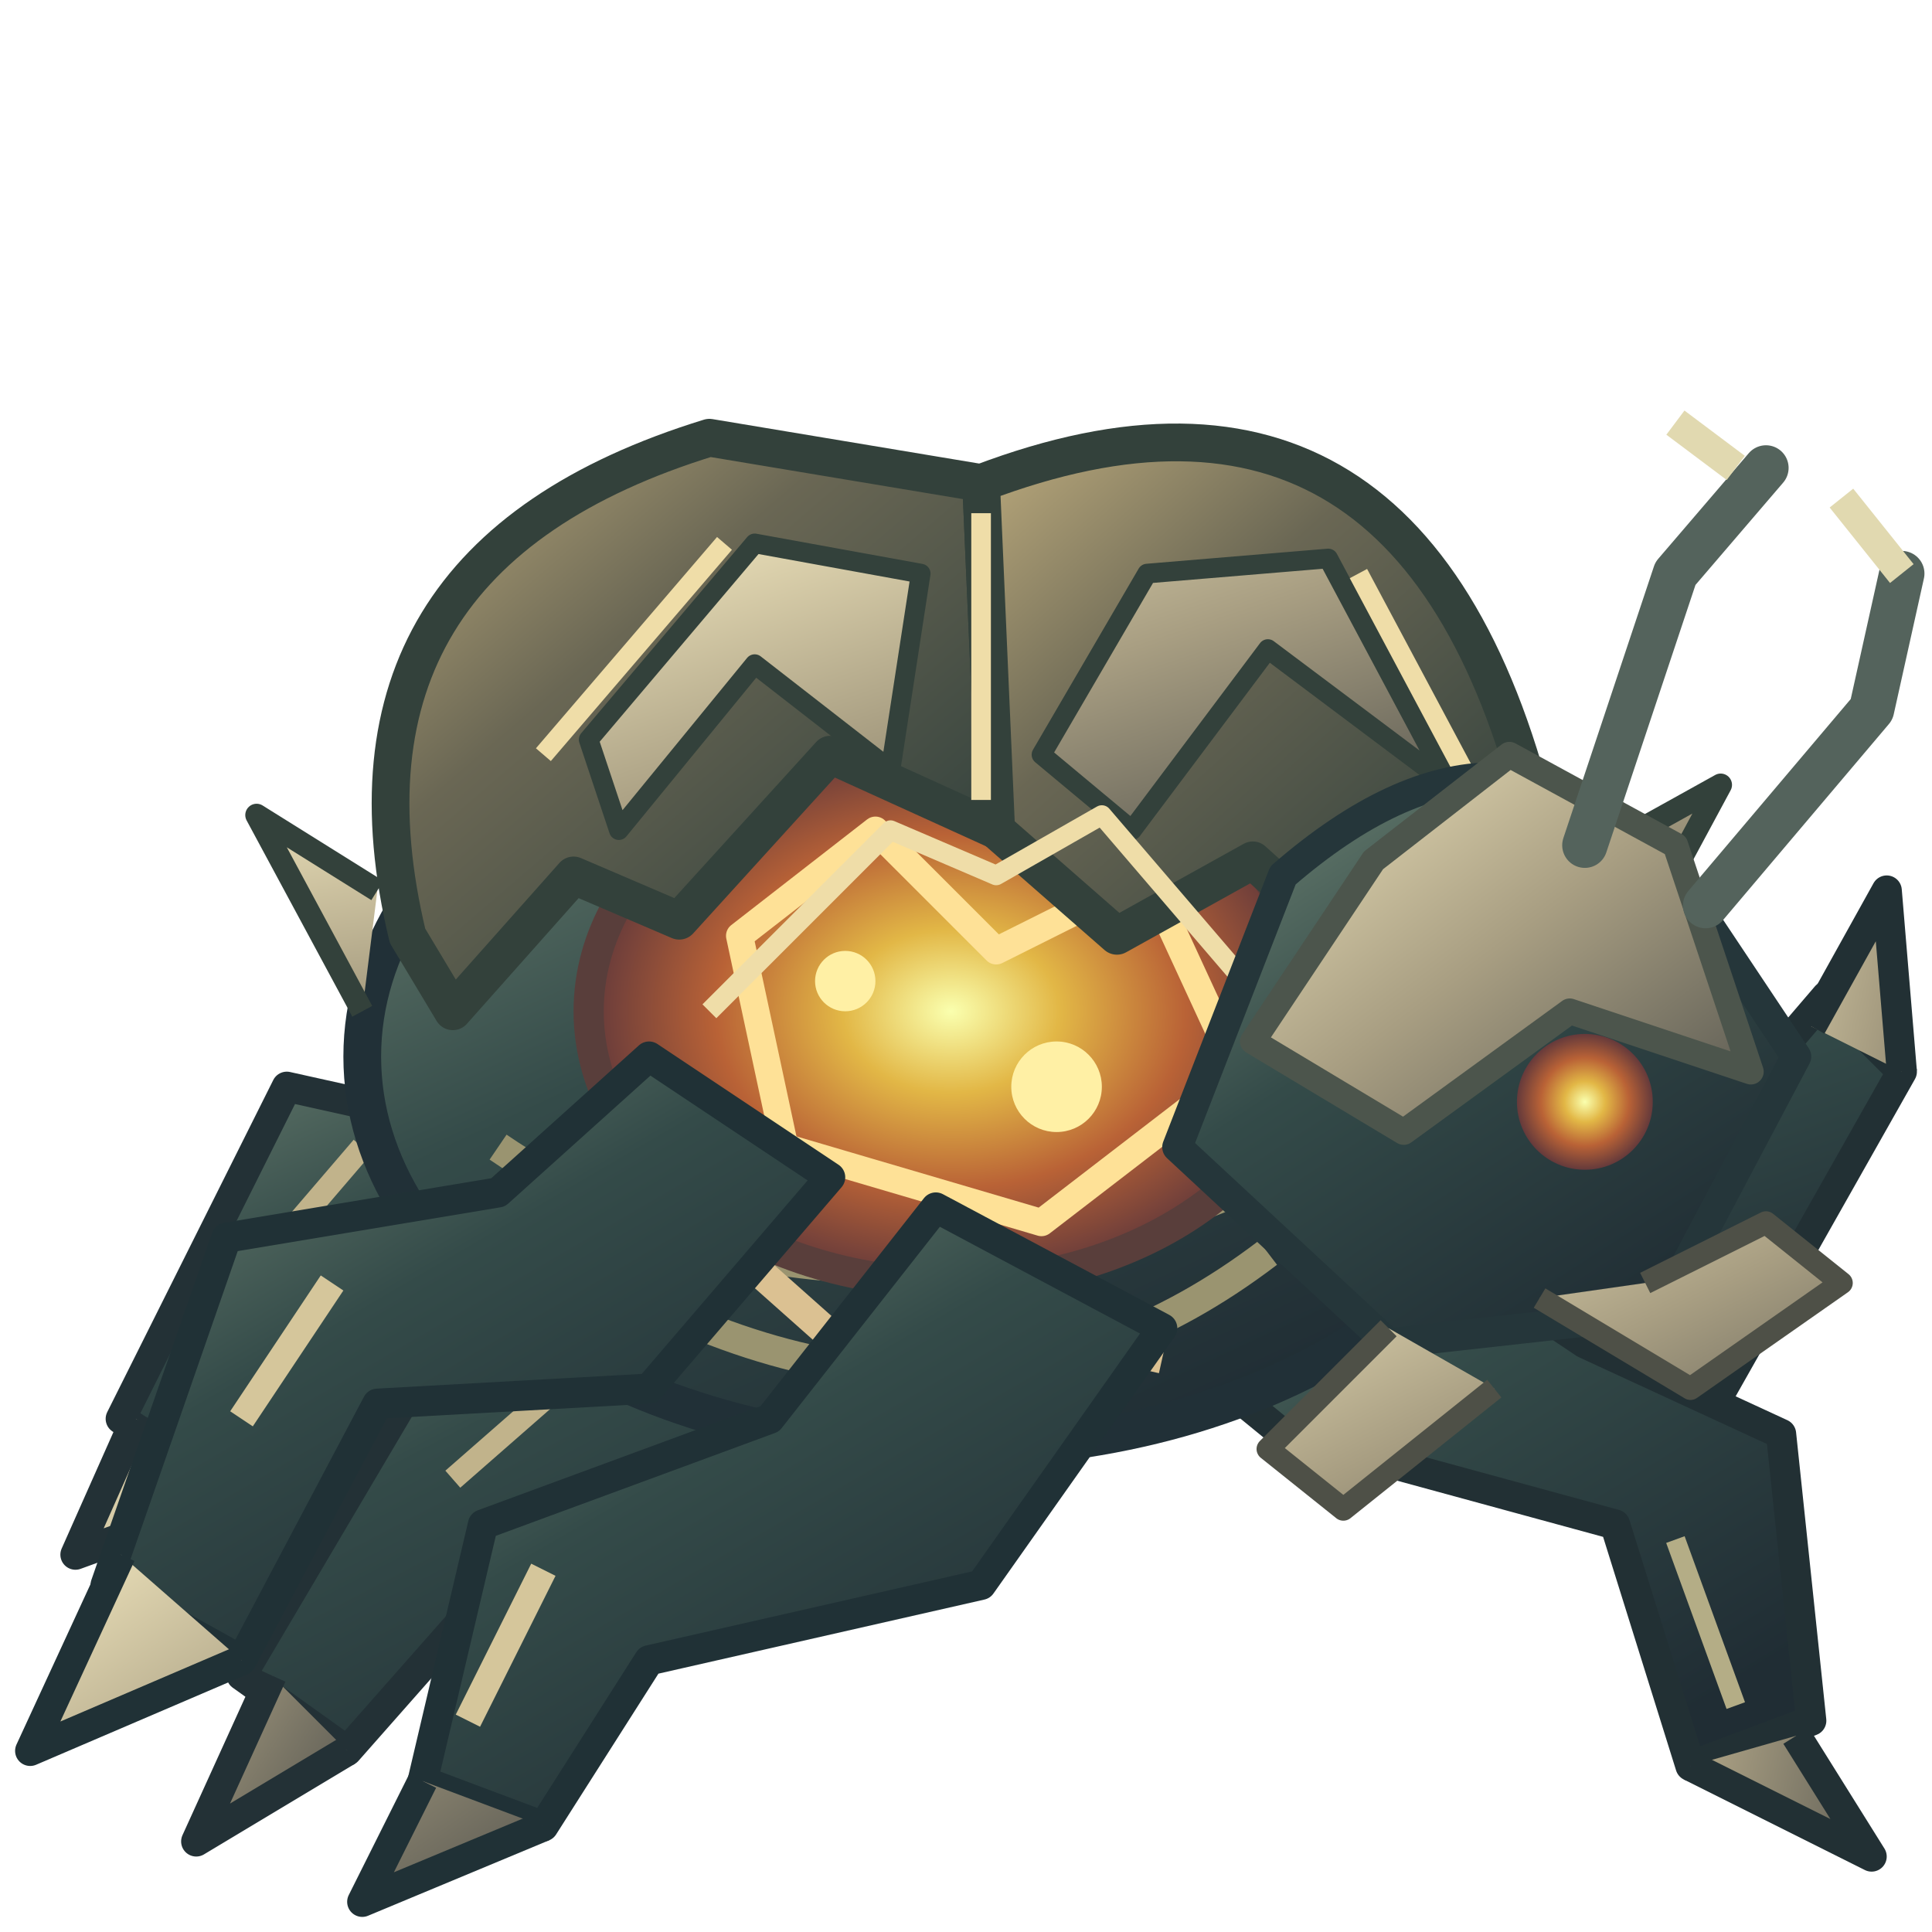
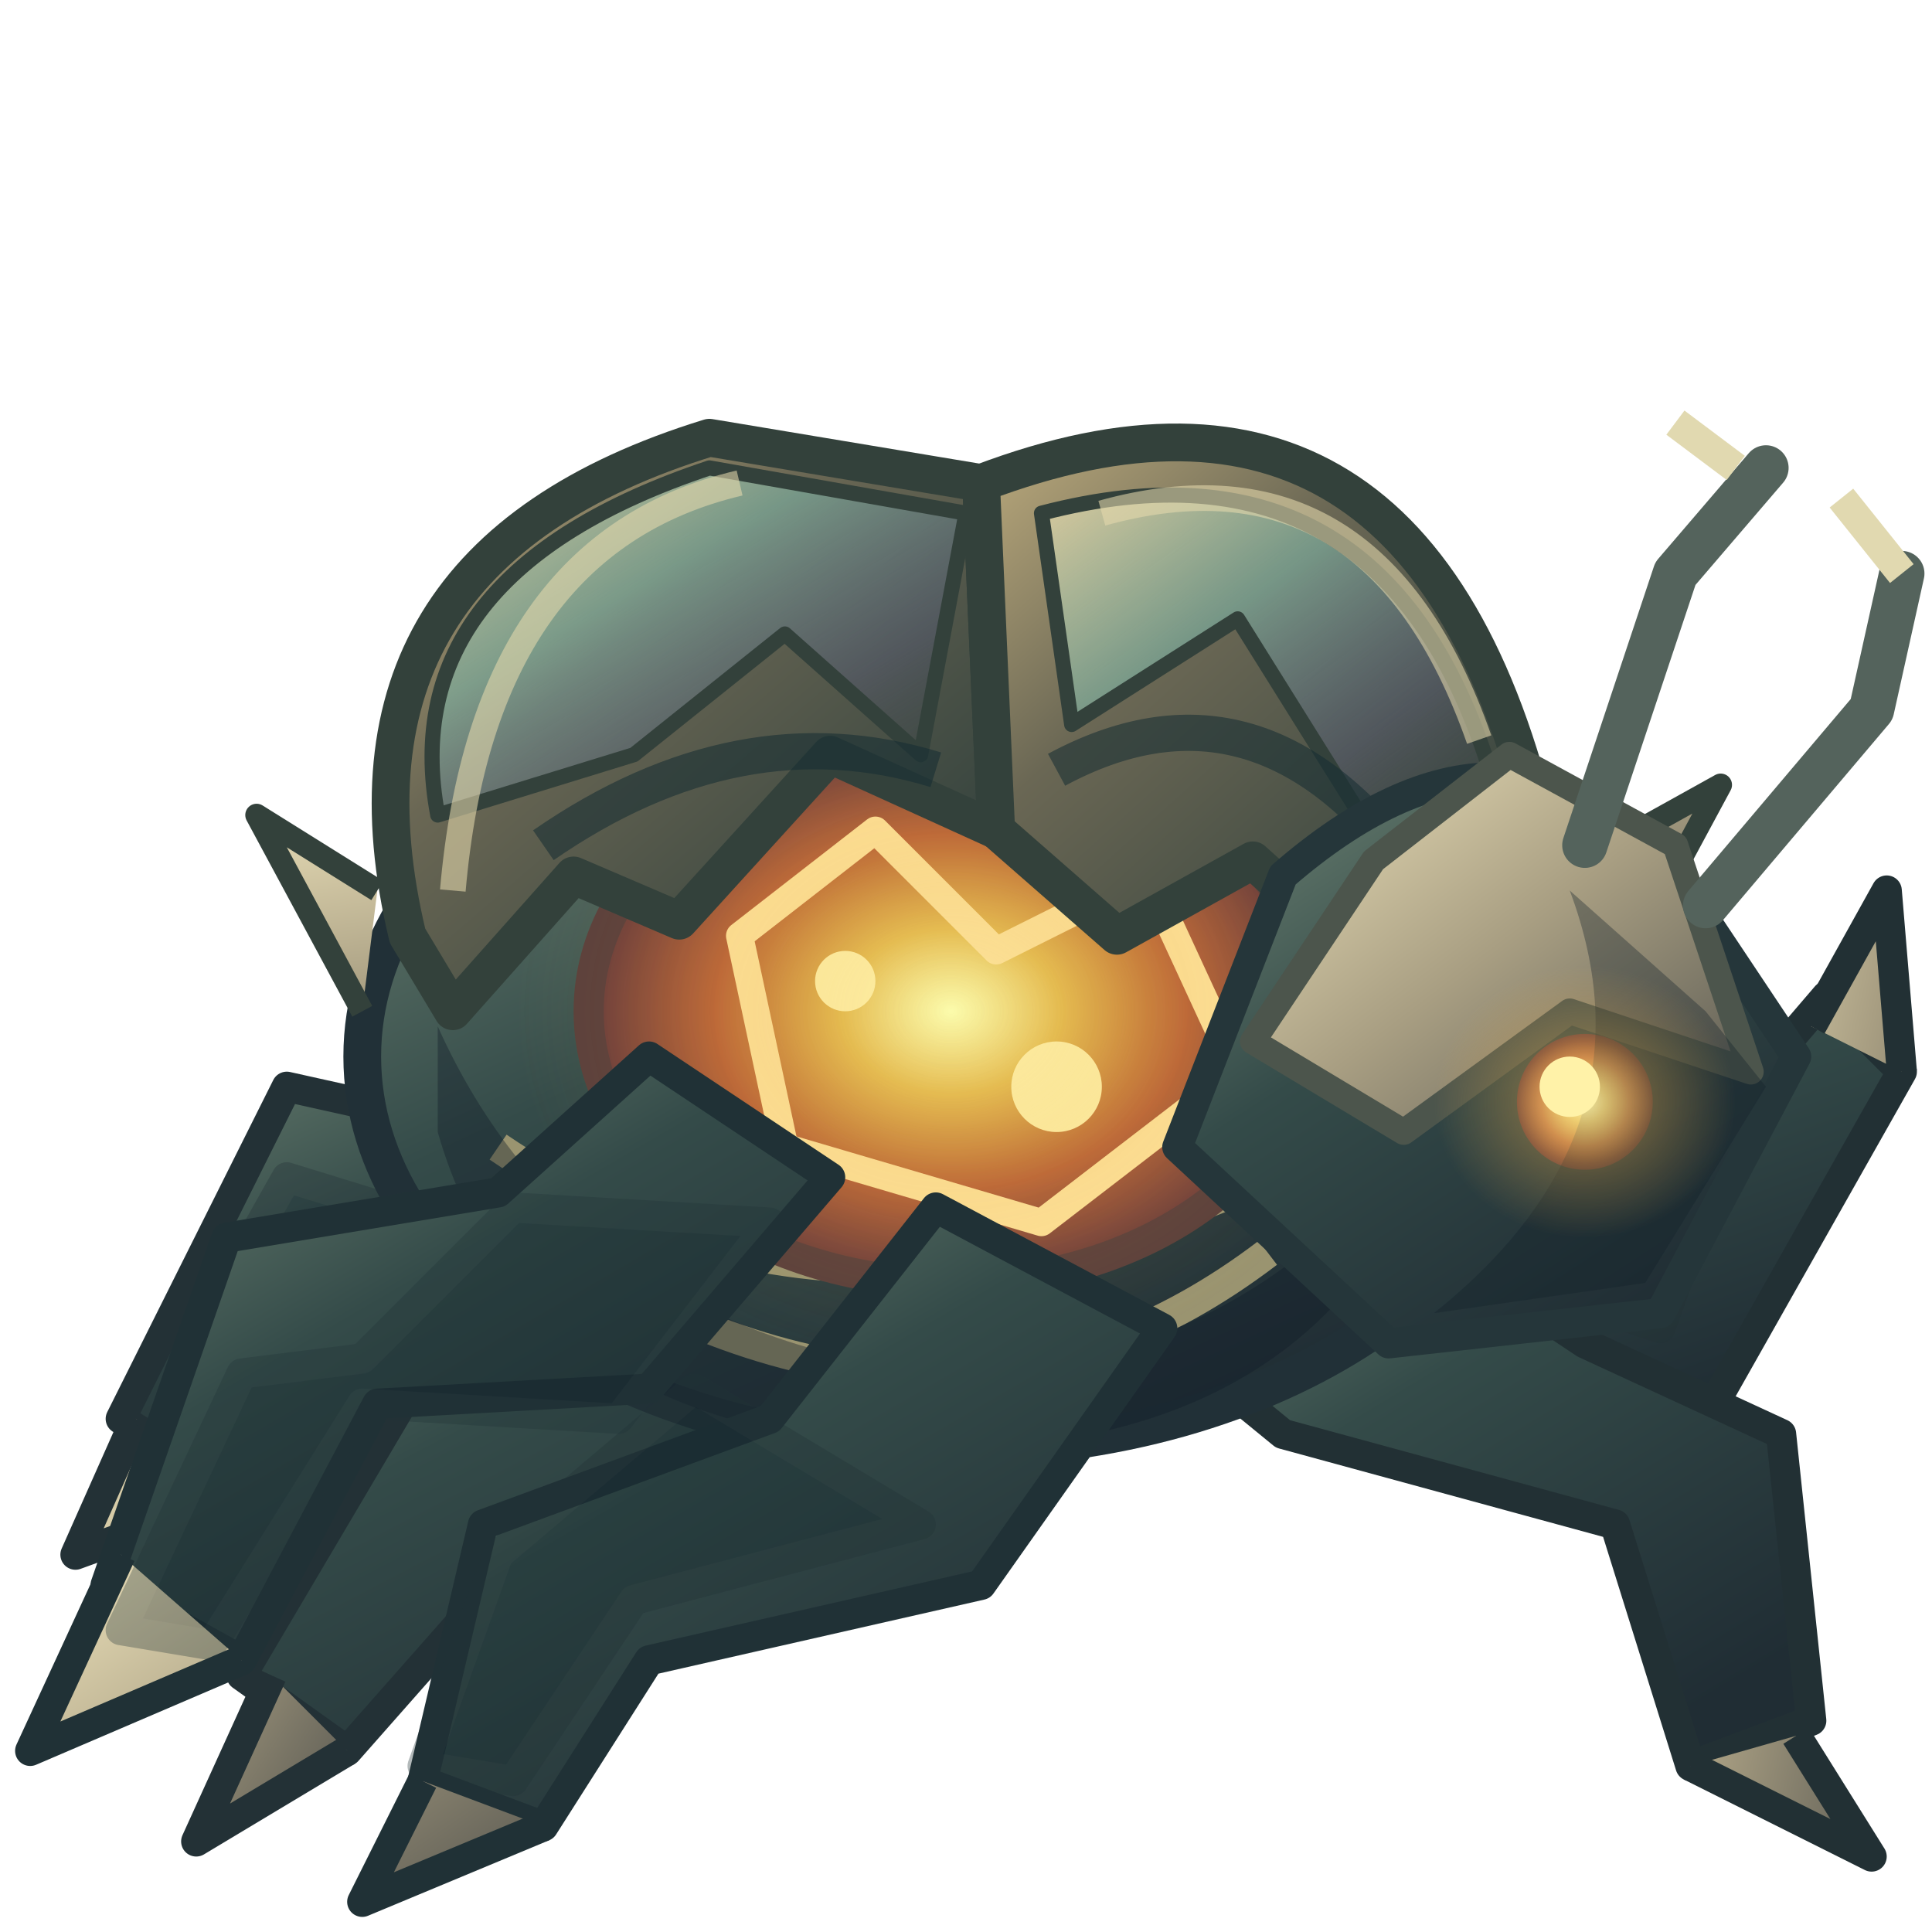
<svg xmlns="http://www.w3.org/2000/svg" viewBox="0 0 128 128">
  <defs>
    <linearGradient id="shell" x2=".9" y2="1">
      <stop stop-color="#bdab7d" />
      <stop offset=".38" stop-color="#6a6754" />
      <stop offset="1" stop-color="#293b39" />
    </linearGradient>
    <linearGradient id="chitin" x2=".7" y2="1">
      <stop stop-color="#738877" />
      <stop offset=".45" stop-color="#344b49" />
      <stop offset="1" stop-color="#202d34" />
    </linearGradient>
    <linearGradient id="ivory" x2="1" y2="1">
      <stop stop-color="#f0e5bd" />
      <stop offset=".5" stop-color="#a89e82" />
      <stop offset="1" stop-color="#55554f" />
    </linearGradient>
    <radialGradient id="blight">
      <stop stop-color="#faffae" />
      <stop offset=".3" stop-color="#e2b746" />
      <stop offset=".65" stop-color="#b96236" />
      <stop offset="1" stop-color="#653a3b" />
    </radialGradient>
+     <linearGradient id="shell-sheen" x1="0" y1="0" x2=".9" y2="1">
+       <stop stop-color="#e3d3a5" stop-opacity=".85" />
+       <stop offset=".38" stop-color="#80b7a8" stop-opacity=".6" />
+       <stop offset=".73" stop-color="#555b81" stop-opacity=".35" />
+       <stop offset="1" stop-color="#222f42" stop-opacity="0" />
+     </linearGradient>
+     <radialGradient id="scarab-glow">
+       <stop stop-color="#fff3a7" stop-opacity=".8" />
+       <stop offset=".45" stop-color="#e0a94d" stop-opacity=".33" />
+       <stop offset="1" stop-color="#e0a94d" stop-opacity="0" />
+     </radialGradient>
  </defs>
  <g data-part="rear-legs" data-pivot="49 72" data-motion="leg-right" fill="url(#chitin)" stroke="#233136" stroke-width="2" stroke-linejoin="round">
    <path d="M44 66 37 76 19 72 8 94l8 5 10-17 20 5 14-10Z" />
    <path d="M60 75 50 85l-21 4-13 22 7 5 15-17 23-3 10-15Z" />
    <path d="m9 94-4 9 11-4m2 12-5 11 10-6" fill="url(#ivory)" />
-     <path d="m24 76-6 7m20 8-8 7" fill="none" stroke="#c1b38b" stroke-width="1.5" />
+     <path d="m43 75-11 7-13-4-9 16 5 2 10-13 17 6 12-10Z" fill="#0e202a" opacity=".35" />
  </g>
  <g data-part="far-legs" data-pivot="81 70" data-motion="leg-left" fill="url(#chitin)" stroke="#223034" stroke-width="2" stroke-linejoin="round">
    <path d="M76 67 91 70l18 10 12-14 5 5-13 23-26-11-15-2Z" />
    <path d="m87 77 18 12 13 6 2 19-8 3-5-16-22-6-11-9Z" />
    <path d="m120 68 5-9 1 12m-7 44 5 8-12-6" fill="url(#ivory)" />
-     <path d="m98 79 10 5m3 18 4 11" fill="none" stroke="#b4ad86" stroke-width="1.3" />
+     <path d="m87 74 18 9 10-9-5 14-21-7Z" fill="#0e2029" opacity=".35" />
  </g>
  <g data-part="abdomen" data-pivot="65 71" data-motion="static" stroke-linejoin="round">
    <ellipse cx="63" cy="70" rx="39" ry="26" fill="url(#chitin)" stroke="#213037" stroke-width="2.5" />
    <path d="M33 76q25 17 59-2m-55 9q26 16 47 0" fill="none" stroke="#9a9470" stroke-width="2" />
    <ellipse cx="63" cy="67" rx="24" ry="18" fill="url(#blight)" stroke="#593e3b" stroke-width="2" />
    <path d="m49 62 9-7 8 8 10-5 6 13-13 10-17-5Z" fill="none" stroke="#fee197" stroke-width="1.8" />
    <circle cx="56" cy="65" r="2" fill="#fff0a5" />
    <circle cx="70" cy="72" r="3" fill="#fff0a5" />
-     <path d="m42 89 8-5 9 8 9-4 9 2" fill="none" stroke="#dbc192" stroke-width="2" />
+     <path d="M29 68q9 20 33 23 22 0 34-19-6 23-32 24-29 0-35-21Z" fill="#111b27" opacity=".38" />
+     <ellipse cx="63" cy="67" rx="29" ry="24" fill="url(#scarab-glow)" opacity=".4" />
  </g>
  <g data-part="shell-plates" data-pivot="63 52" data-motion="static" stroke="#33413b" stroke-linejoin="round">
    <path d="M27 62Q21 37 47 29l18 3 1 23-11-5-10 11-7-3-8 9Z" fill="url(#shell)" stroke-width="2.5" />
    <path d="M65 32q29-11 37 23l-9 11-10-9-9 5-8-7Z" fill="url(#shell)" stroke-width="2.5" />
-     <path d="m39 49 11-13 11 2-2 13-9-7-9 11Zm37-11 12-1 8 15-12-9-9 12-6-5Z" fill="url(#ivory)" stroke-width="1.3" />
-     <path d="M65 34v19m-29-3 12-14m42 2 8 15M47 67l12-12 7 3 7-4 12 14" fill="none" stroke="#efdda8" stroke-width="1.3" />
    <path d="m25 59-8-5 7 13m81-10 9-5-7 13" fill="url(#ivory)" stroke-width="1.5" />
+     <path d="M29 54Q26 38 47 31l17 3-3 16-9-8-10 8Z" fill="url(#shell-sheen)" />
+     <path d="M69 34q23-6 30 18l-7 5-10-16-11 7Z" fill="url(#shell-sheen)" />
+     <path d="M30 59q2-23 19-27m24 2q18-5 25 15" stroke="#e5d9ad" stroke-width="1.7" opacity=".58" fill="none" />
+     <path d="M36 56q13-9 26-5m8 0q13-7 23 6" stroke="#142b31" stroke-width="2.4" opacity=".55" fill="none" />
  </g>
  <g data-part="near-legs" data-pivot="46 75" data-motion="leg-left" fill="url(#chitin)" stroke="#203136" stroke-width="2" stroke-linejoin="round">
    <path d="M43 70 33 79 15 82 7 105l9 5 9-17 18-1 12-14Z" />
    <path d="M62 80 51 94l-19 7-4 17 8 3 7-11 22-5 12-17Z" />
    <path d="m8 103-6 13 14-6m12 8-4 8 12-5" fill="url(#ivory)" />
-     <path d="m22 85-6 9m20 10-5 10" fill="none" stroke="#d5c69b" stroke-width="1.8" />
+     <path d="m34 80-10 10-8 1-8 17 6 1 10-16 17 1 10-13Z" fill="#10242a" opacity=".32" />
+     <path d="m46 92-13 11-5 14 6 1 8-12 19-5Z" fill="#12252c" opacity=".34" />
  </g>
  <g data-part="head" data-pivot="93 67" data-motion="static" stroke-linejoin="round">
    <path d="M85 58q15-13 26 0l8 12-9 17-18 2-14-13Z" fill="url(#chitin)" stroke="#25363a" stroke-width="2" />
    <path d="m91 57 9-7 11 6 5 15-12-4-11 8-10-6Z" fill="url(#ivory)" stroke="#4c554c" stroke-width="1.7" />
    <path d="m105 56 6-18 6-7m-4 29 11-13 2-9" fill="none" stroke="#54635c" stroke-width="3" stroke-linecap="round" />
    <path d="m115 31-4-3m15 10-4-5" fill="none" stroke="#e1d9b0" stroke-width="2" />
    <circle cx="105" cy="73" r="4.5" fill="url(#blight)" />
-     <path d="m102 86 10 6 10-7-5-4-8 4m-17 3-8 8 5 4 10-8" fill="url(#ivory)" stroke="#4e5047" stroke-width="1.5" />
+     <path d="m104 59 9 8 4 5-8 13-14 2q15-12 9-28Z" fill="#111f29" opacity=".35" />
+     <ellipse cx="105" cy="73" rx="10" ry="9" fill="url(#scarab-glow)" />
+     <circle cx="104" cy="72" r="2" fill="#fff2a8" />
  </g>
</svg>
